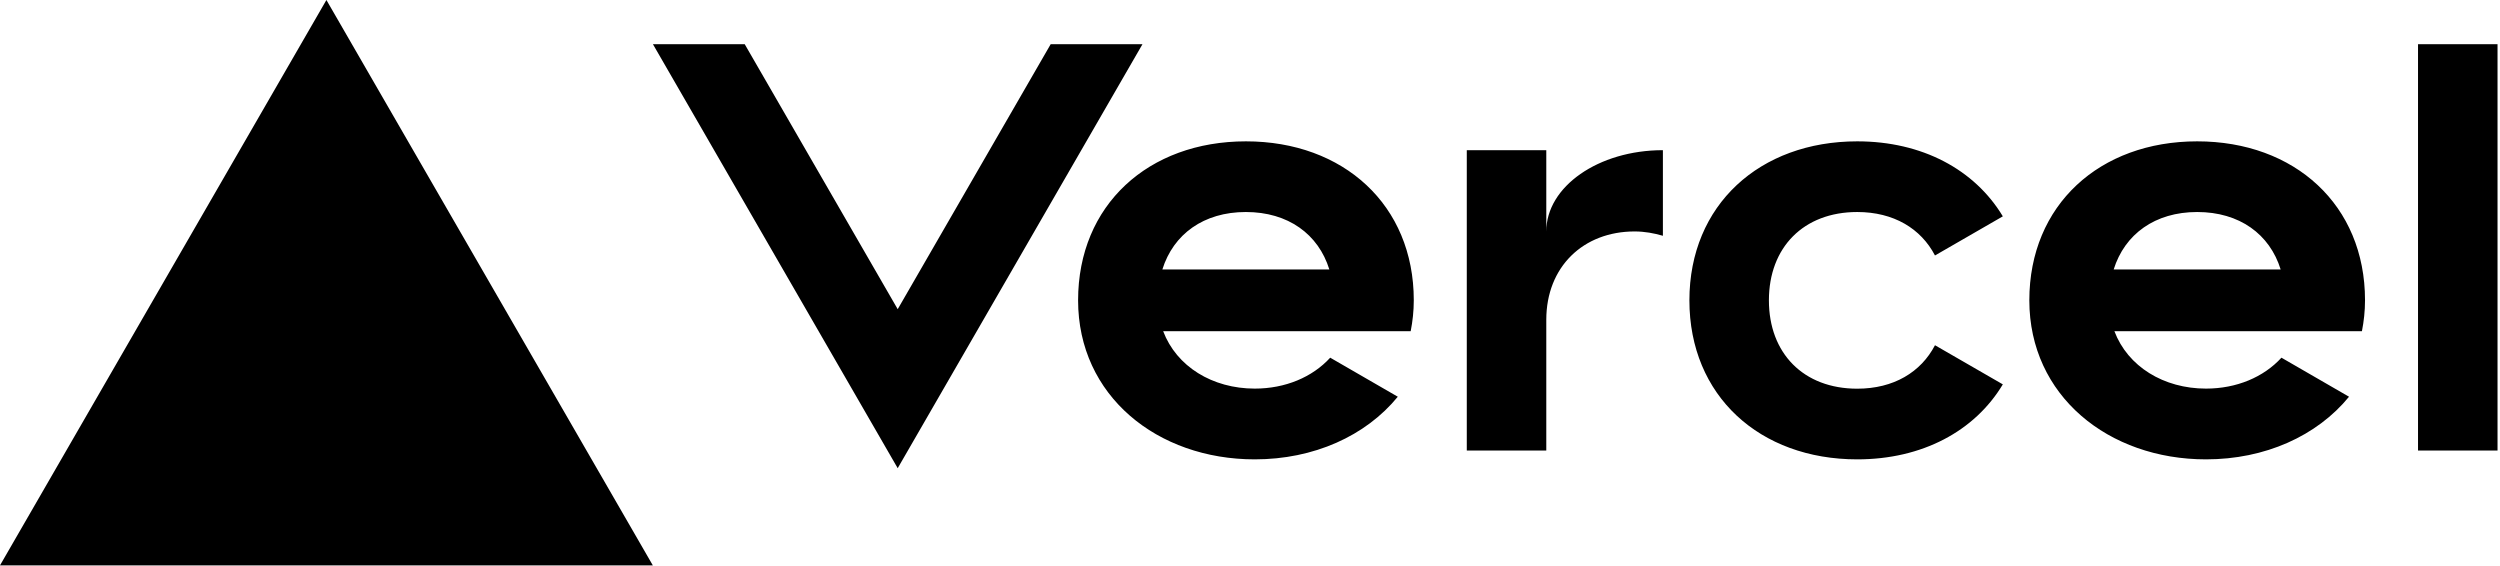
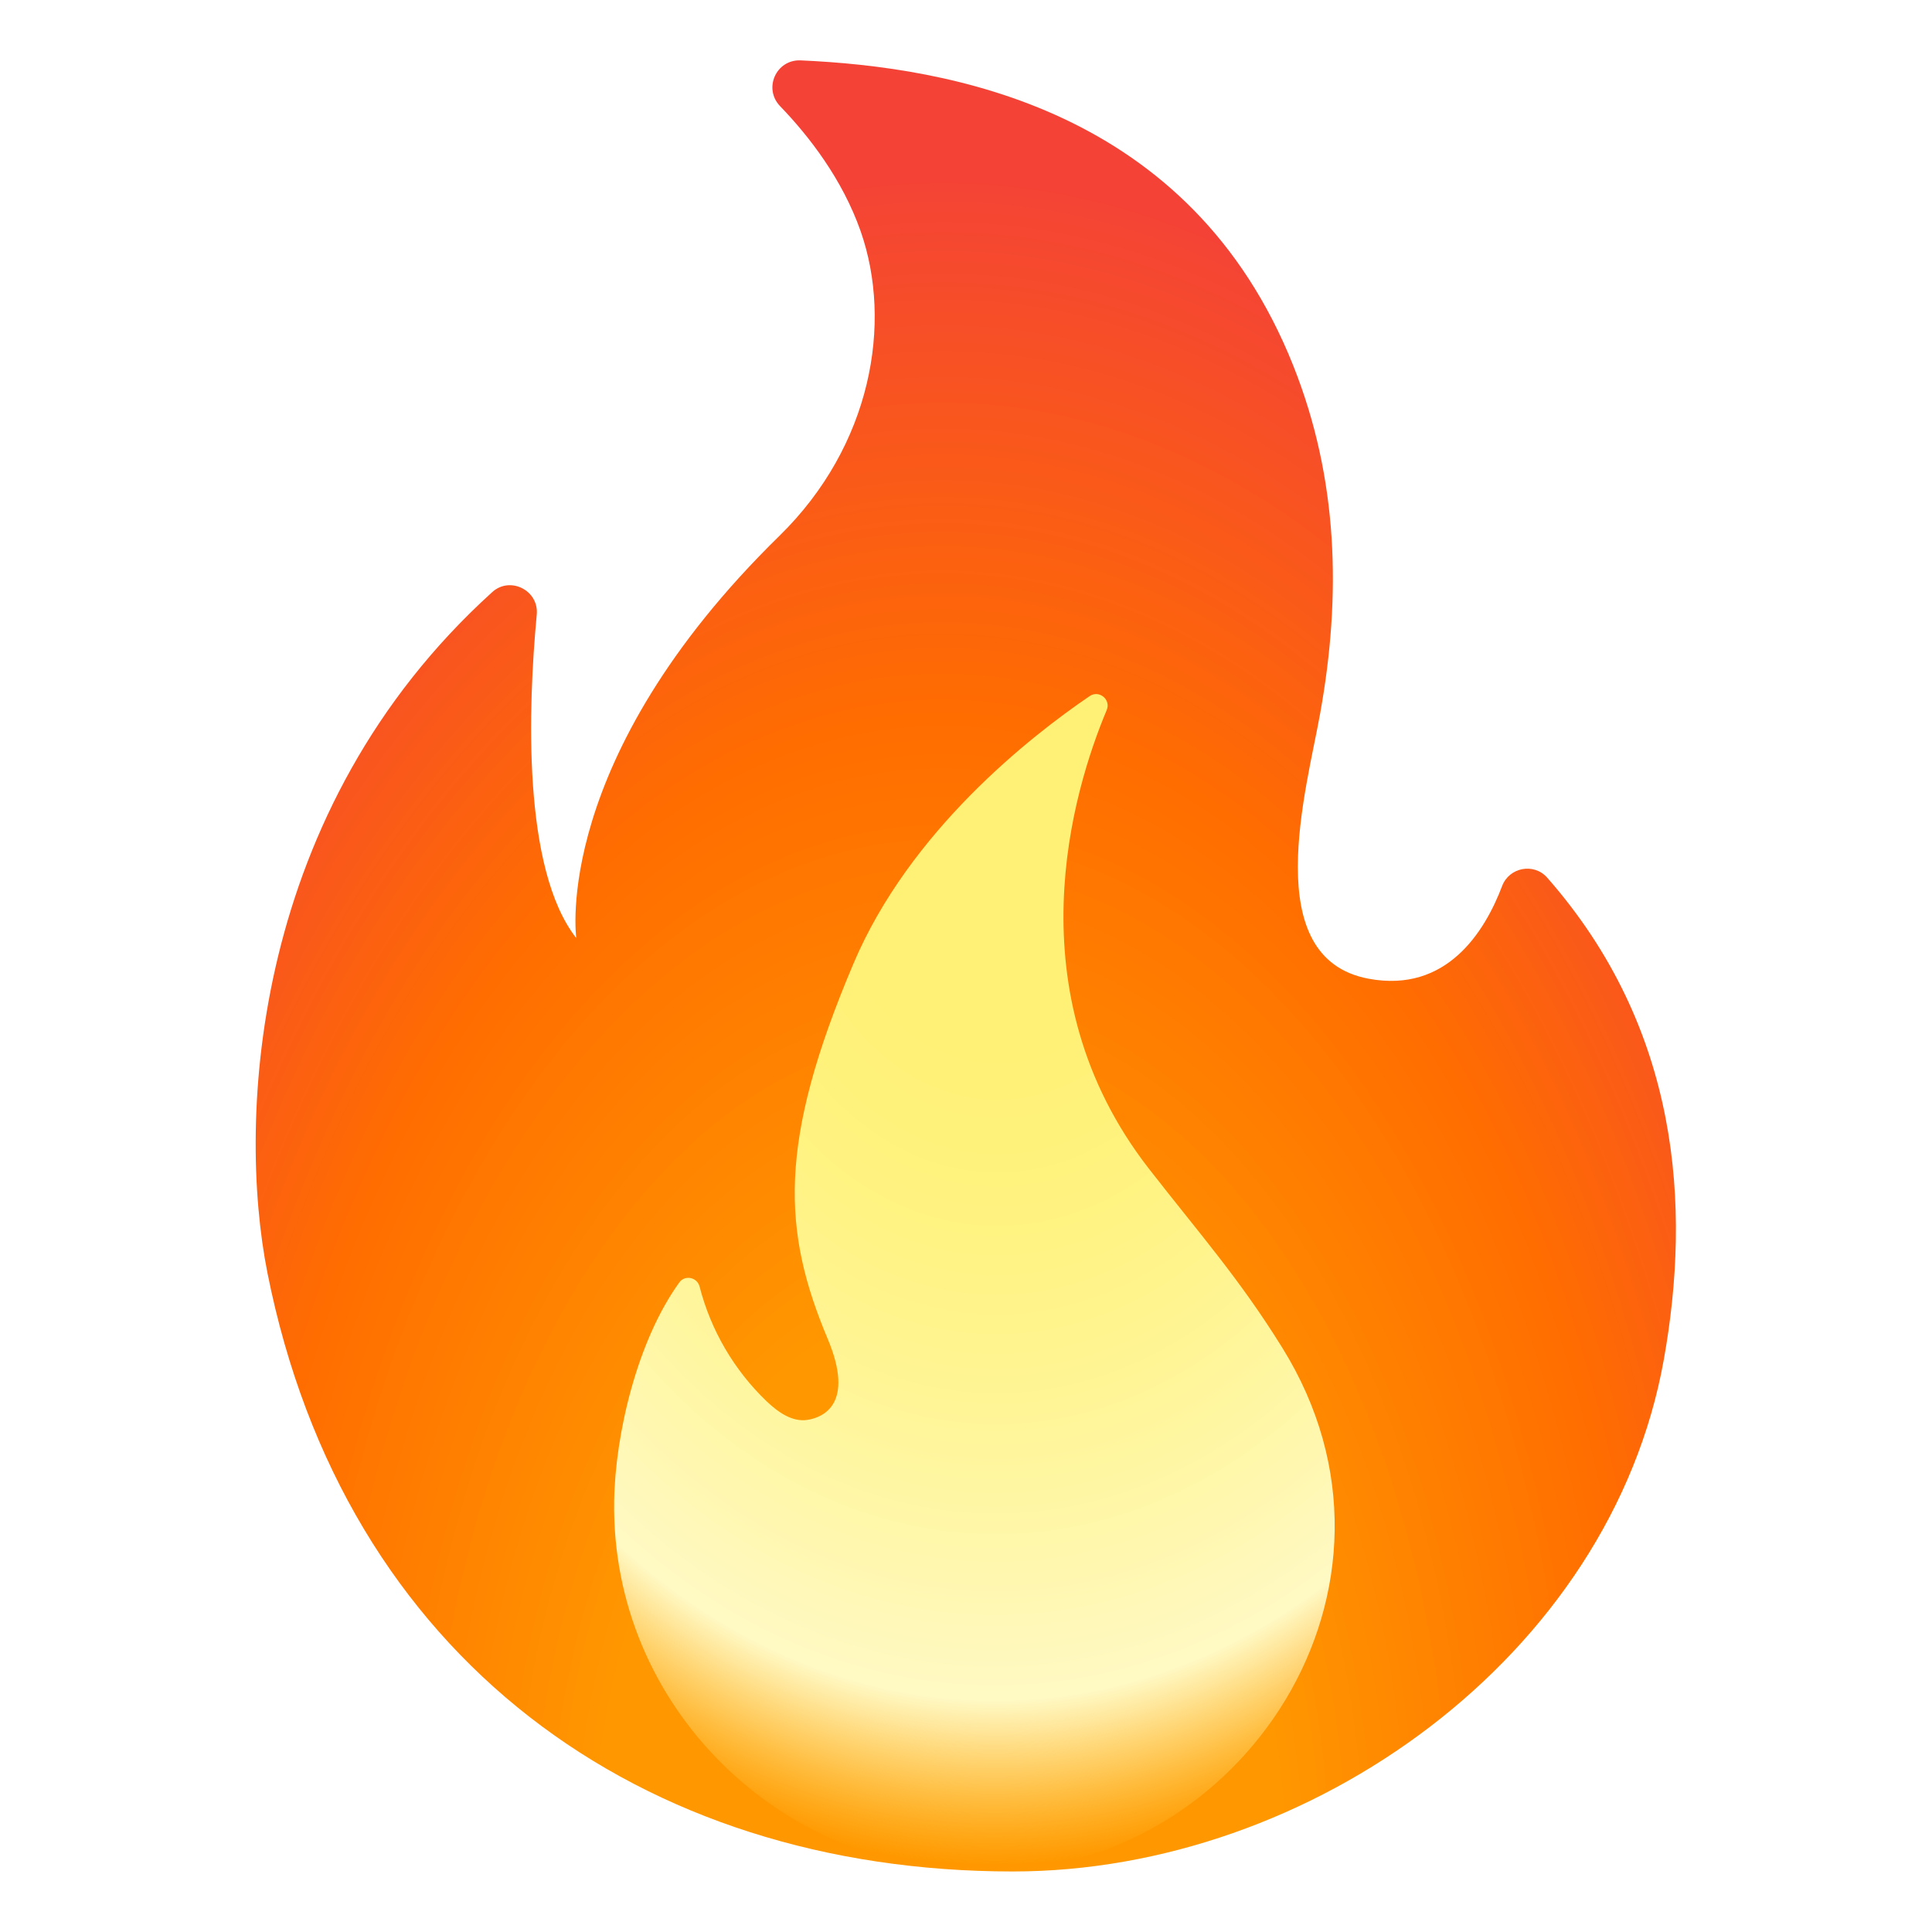
- <svg xmlns="http://www.w3.org/2000/svg" width="283" height="64" viewBox="0 0 283 64" fill="none">
-   <path d="M141.04 16c-11.04 0-19 7.2-19 18s8.96 18 20 18c6.67 0 12.55-2.64 16.19-7.09l-7.65-4.42c-2.02 2.21-5.09 3.5-8.54 3.5-4.79 0-8.86-2.5-10.37-6.5h28.02c.22-1.12.35-2.28.35-3.5 0-10.79-7.96-17.99-19-17.99zm-9.46 14.5c1.25-3.99 4.67-6.5 9.45-6.5 4.79 0 8.21 2.51 9.45 6.5h-18.9zM248.72 16c-11.04 0-19 7.2-19 18s8.96 18 20 18c6.67 0 12.55-2.64 16.19-7.09l-7.65-4.42c-2.02 2.21-5.09 3.5-8.54 3.5-4.79 0-8.86-2.5-10.37-6.5h28.02c.22-1.12.35-2.28.35-3.5 0-10.79-7.96-17.99-19-17.99zm-9.45 14.5c1.25-3.99 4.67-6.5 9.45-6.5 4.79 0 8.21 2.51 9.45 6.5h-18.9zM200.24 34c0 6 3.92 10 10 10 4.12 0 7.21-1.87 8.8-4.92l7.68 4.43c-3.18 5.3-9.14 8.49-16.48 8.49-11.05 0-19-7.2-19-18s7.96-18 19-18c7.34 0 13.29 3.19 16.48 8.49l-7.68 4.43c-1.59-3.05-4.68-4.92-8.8-4.92-6.07 0-10 4-10 10zm82.48-29v46h-9V5h9zM36.95 0L73.9 64H0L36.95 0zm92.38 5l-27.71 48L73.91 5H84.3l17.32 30 17.32-30h10.39zm58.91 12v9.69c-1-.29-2.06-.49-3.2-.49-5.81 0-10 4-10 10V51h-9V17h9v9.2c0-5.08 5.91-9.2 13.2-9.2z" fill="#000" />
+ <svg xmlns="http://www.w3.org/2000/svg" width="800px" height="800px" viewBox="0 0 128 128" aria-hidden="true" role="img" class="iconify iconify--noto" preserveAspectRatio="xMidYMid meet">
+   <radialGradient id="IconifyId17ecdb2904d178eab8626" cx="68.884" cy="124.296" r="70.587" gradientTransform="matrix(-1 -.00434 -.00713 1.6408 131.986 -79.345)" gradientUnits="userSpaceOnUse">
+     <stop offset=".314" stop-color="#ff9800" />
+     <stop offset=".662" stop-color="#ff6d00" />
+     <stop offset=".972" stop-color="#f44336" />
+   </radialGradient>
+   <path d="M35.56 40.73c-.57 6.08-.97 16.84 2.62 21.42c0 0-1.69-11.82 13.46-26.65c6.1-5.97 7.51-14.09 5.38-20.18c-1.21-3.45-3.42-6.3-5.34-8.29c-1.12-1.17-.26-3.1 1.37-3.03c9.86.44 25.84 3.18 32.63 20.22c2.98 7.48 3.2 15.21 1.78 23.07c-.9 5.02-4.1 16.18 3.2 17.55c5.21.98 7.73-3.16 8.86-6.14c.47-1.24 2.1-1.55 2.98-.56c8.8 10.01 9.55 21.8 7.73 31.95c-3.52 19.62-23.39 33.9-43.13 33.9c-24.66 0-44.29-14.11-49.38-39.65c-2.05-10.31-1.01-30.71 14.89-45.11c1.18-1.08 3.11-.12 2.95 1.5z" fill="url(#IconifyId17ecdb2904d178eab8626)" />
+   <radialGradient id="IconifyId17ecdb2904d178eab8627" cx="64.921" cy="54.062" r="73.86" gradientTransform="matrix(-.0101 .9999 .7525 .0076 26.154 -11.267)" gradientUnits="userSpaceOnUse">
+     <stop offset=".214" stop-color="#fff176" />
+     <stop offset=".328" stop-color="#fff27d" />
+     <stop offset=".487" stop-color="#fff48f" />
+     <stop offset=".672" stop-color="#fff7ad" />
+     <stop offset=".793" stop-color="#fff9c4" />
+     <stop offset=".822" stop-color="#fff8bd" stop-opacity=".804" />
+     <stop offset=".863" stop-color="#fff6ab" stop-opacity=".529" />
+     <stop offset=".91" stop-color="#fff38d" stop-opacity=".209" />
+     <stop offset=".941" stop-color="#fff176" stop-opacity="0" />
+   </radialGradient>
+   <path d="M76.11 77.42c-9.09-11.7-5.02-25.05-2.79-30.37c.3-.7-.5-1.36-1.13-.93c-3.91 2.66-11.92 8.92-15.65 17.73c-5.05 11.91-4.69 17.74-1.7 24.86c1.8 4.29-.29 5.2-1.34 5.36c-1.02.16-1.96-.52-2.71-1.23a16.09 16.09 0 0 1-4.44-7.6c-.16-.62-.97-.79-1.34-.28c-2.8 3.87-4.25 10.08-4.32 14.47C40.47 113 51.68 124 65.24 124c17.09 0 29.54-18.9 19.72-34.7c-2.85-4.6-5.53-7.61-8.85-11.88z" fill="url(#IconifyId17ecdb2904d178eab8627)" />
</svg>
